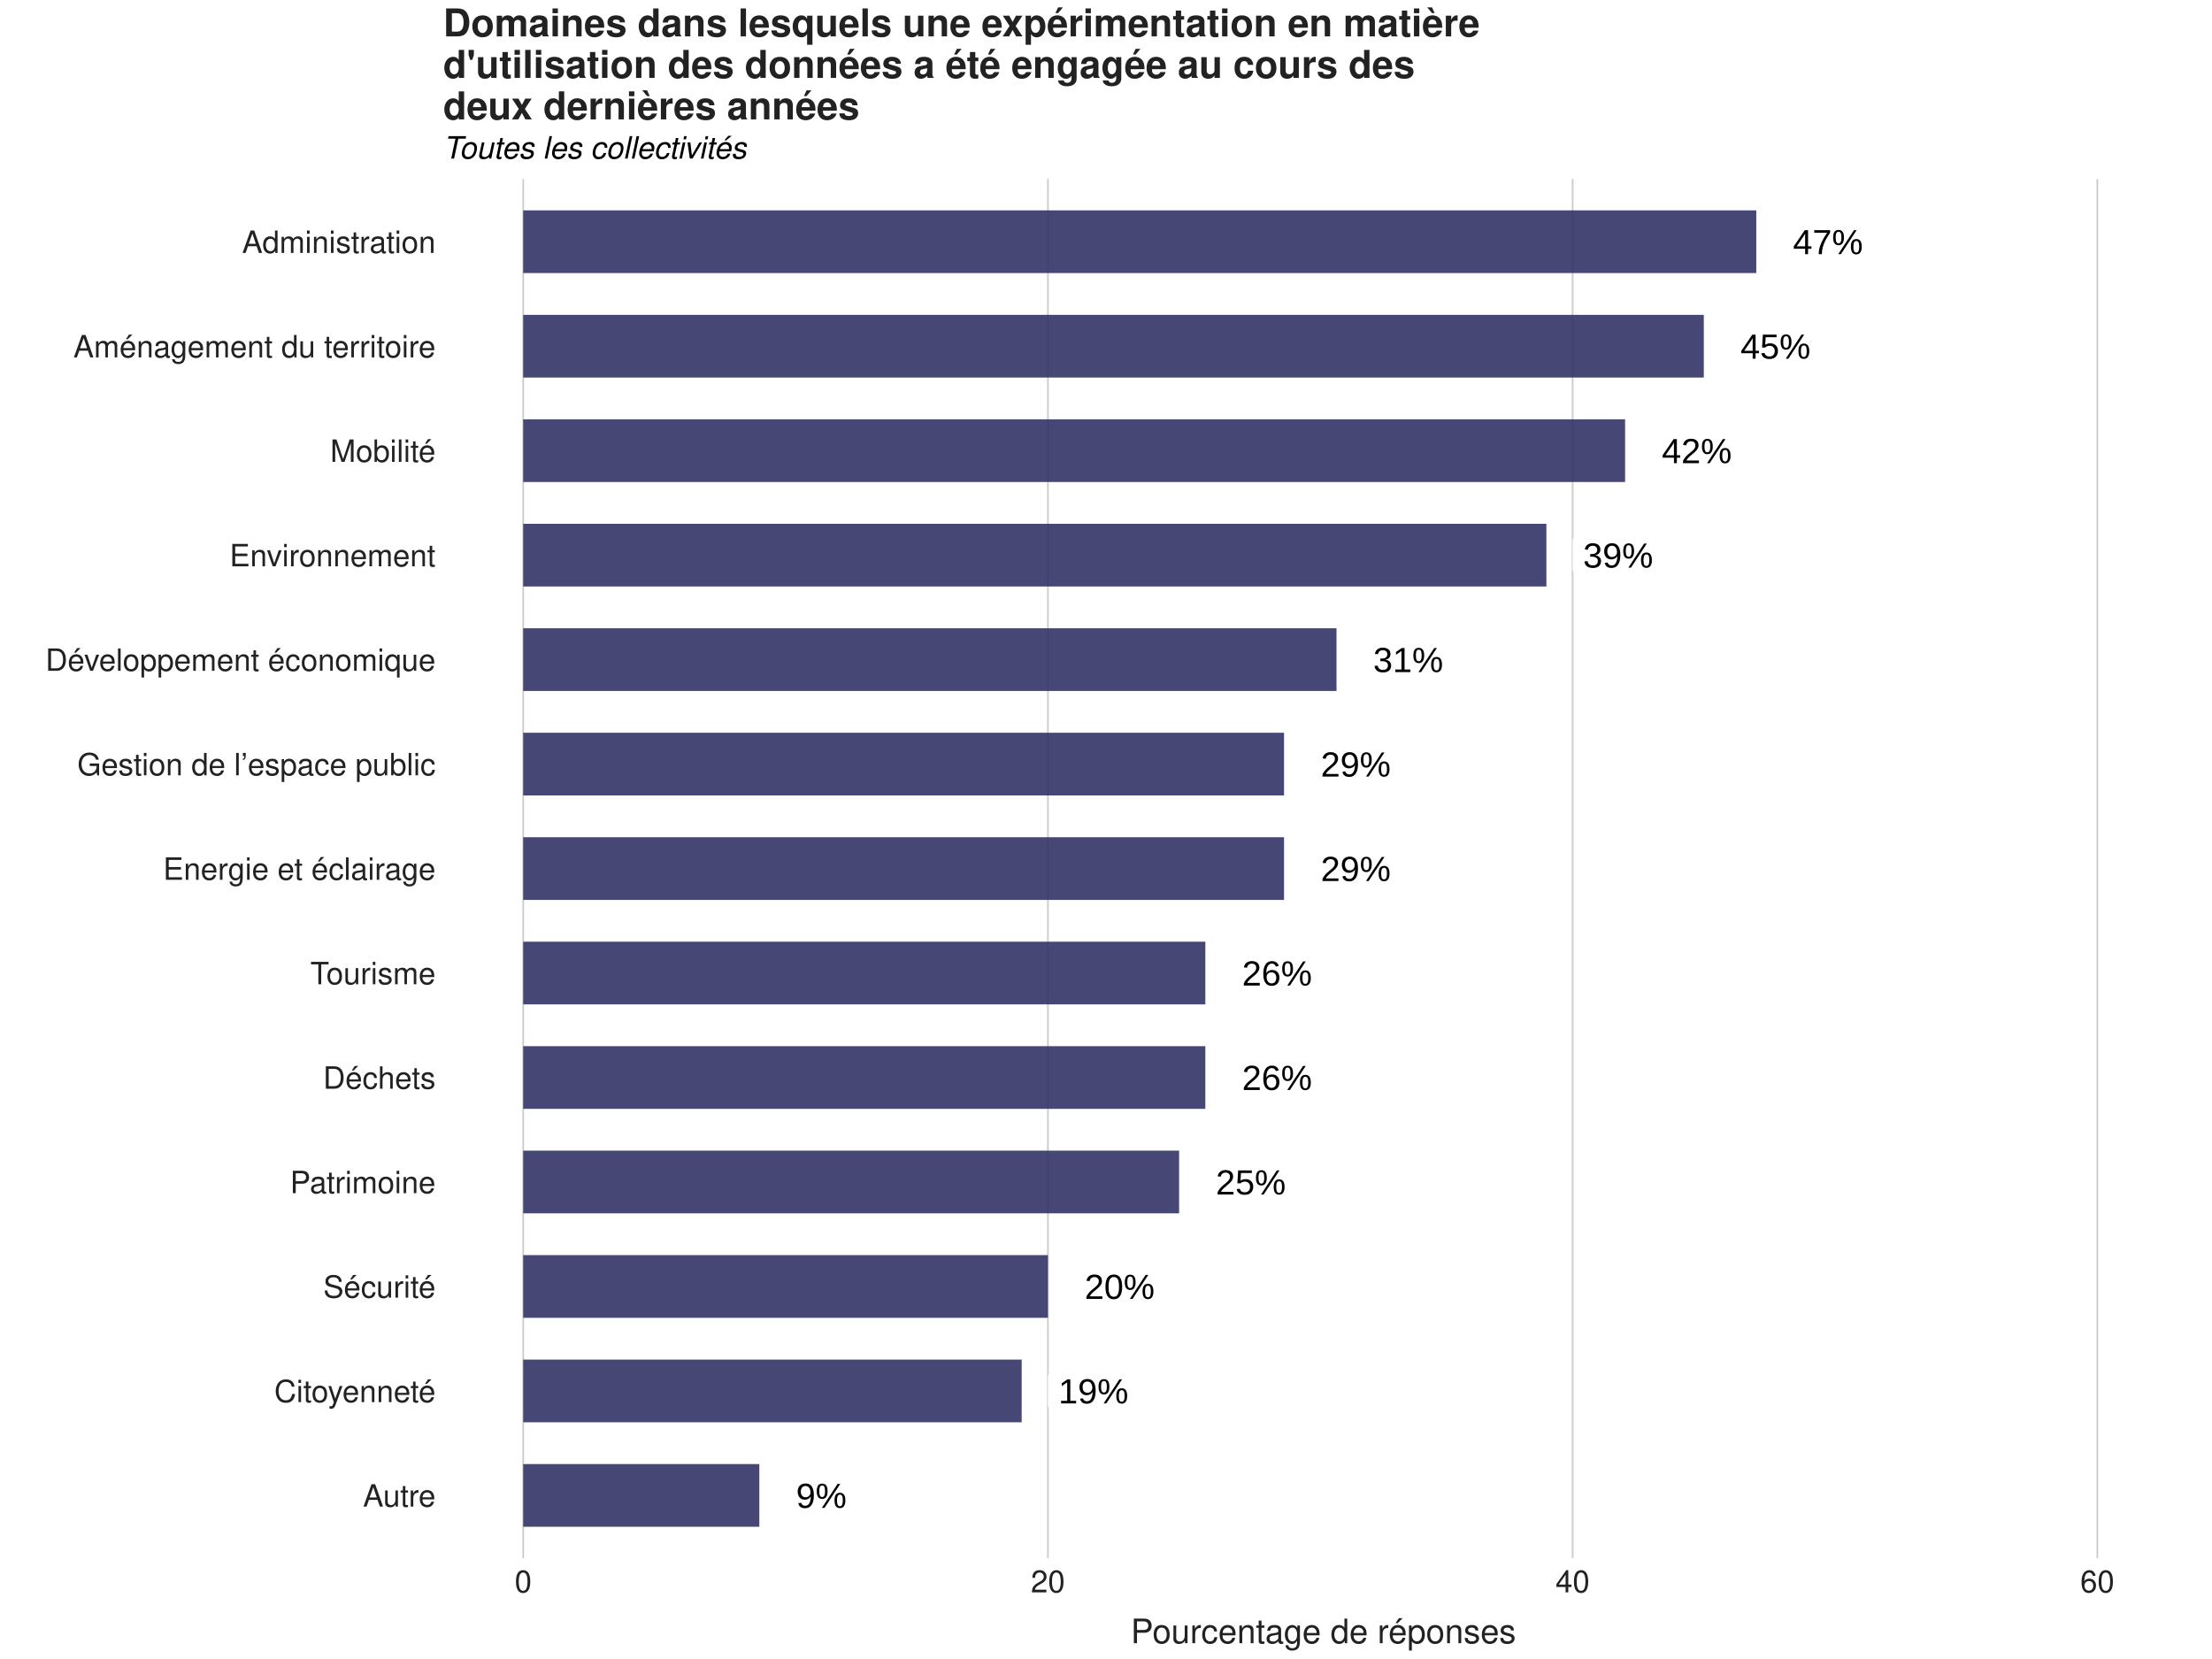
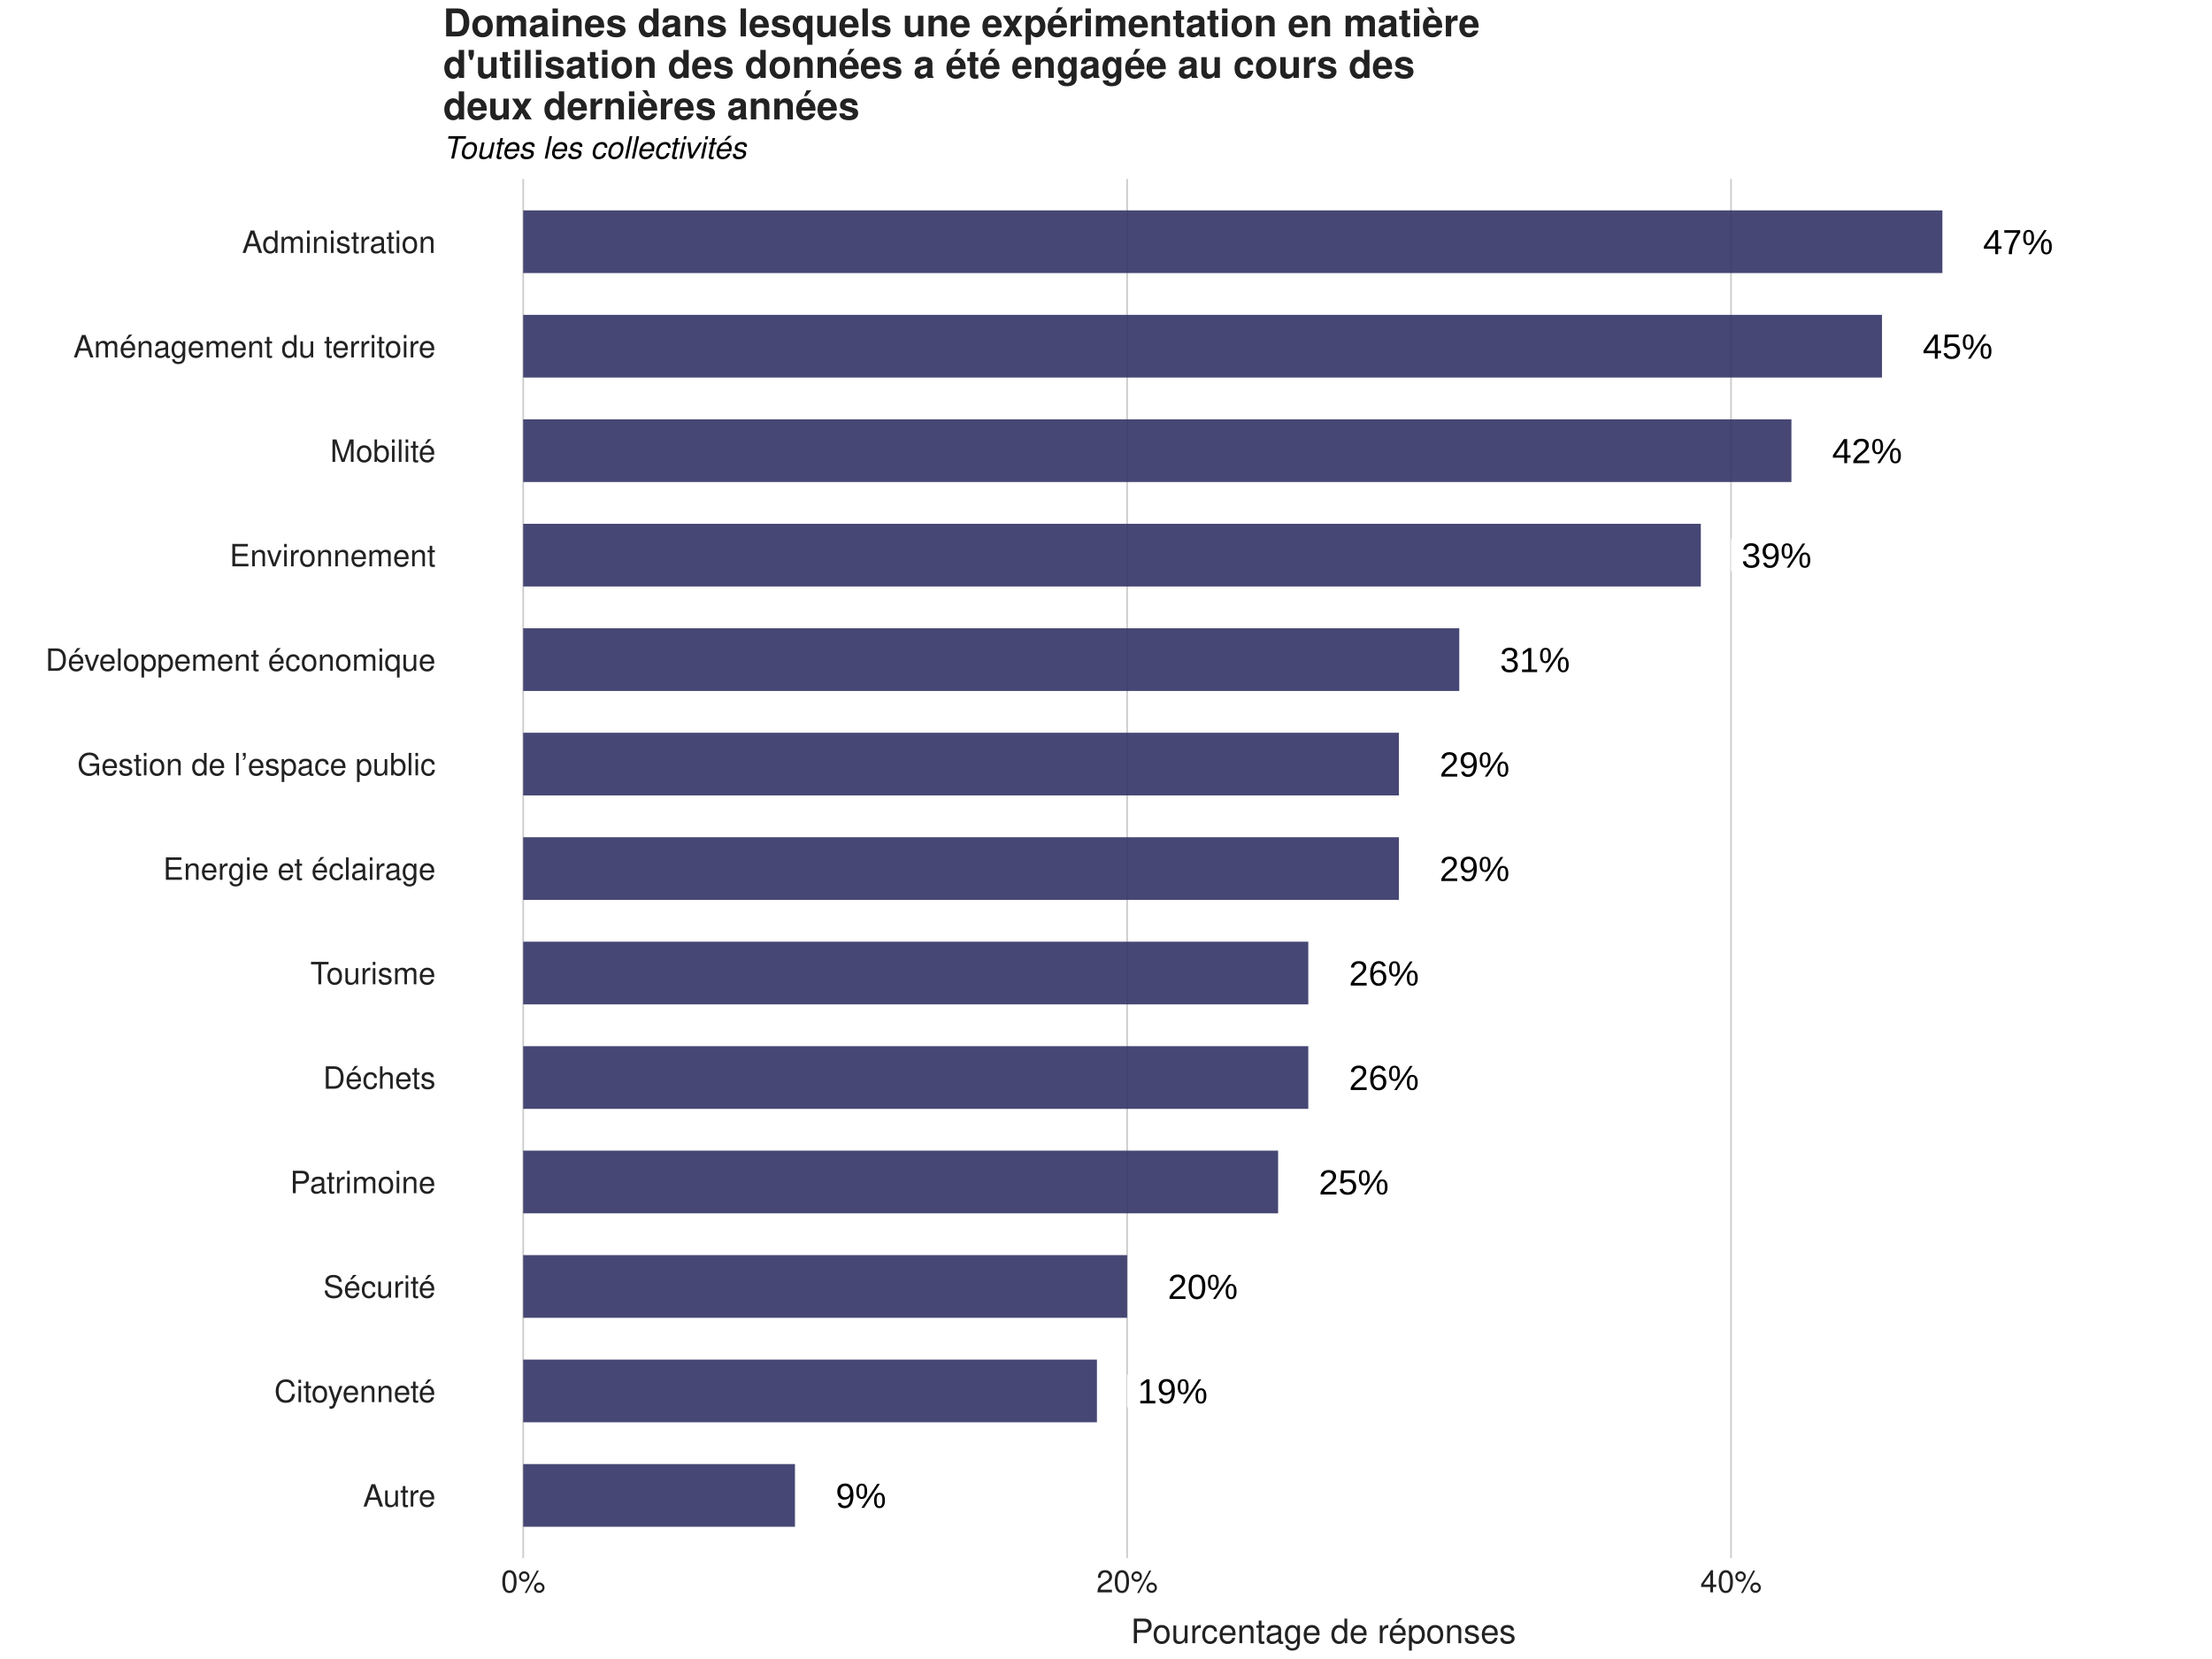
<svg xmlns="http://www.w3.org/2000/svg" class="svglite" width="1440.00pt" height="1080.00pt" viewBox="0 0 1440.00 1080.00">
  <defs>
    <style type="text/css">
    .svglite line, .svglite polyline, .svglite polygon, .svglite path, .svglite rect, .svglite circle {
      fill: none;
      stroke: #000000;
      stroke-linecap: round;
      stroke-linejoin: round;
      stroke-miterlimit: 10.00;
    }
    .svglite text {
      white-space: pre;
    }
  </style>
  </defs>
  <rect width="100%" height="100%" style="stroke: none; fill: #FFFFFF;" />
  <defs>
    <clipPath id="cpMC4wMHwxNDQwLjAwfDAuMDB8MTA4MC4wMA==">
      <rect x="0.00" y="0.00" width="1440.00" height="1080.00" />
    </clipPath>
  </defs>
  <g clip-path="url(#cpMC4wMHwxNDQwLjAwfDAuMDB8MTA4MC4wMA==)">
    <rect x="0.00" y="0.00" width="1440.00" height="1080.00" style="stroke-width: 1.07; stroke: #FFFFFF; fill: #FFFFFF;" />
  </g>
  <defs>
    <clipPath id="cpMjg4LjUxfDE0MzQuNTJ8MTE2LjU1fDEwMTQuMzE=">
      <rect x="288.51" y="116.55" width="1146.01" height="897.76" />
    </clipPath>
  </defs>
  <g clip-path="url(#cpMjg4LjUxfDE0MzQuNTJ8MTE2LjU1fDEwMTQuMzE=)">
    <polyline points="340.61,1014.31 340.61,116.55 " style="stroke-width: 1.07; stroke: #CBCBCB; stroke-linecap: butt;" />
-     <polyline points="682.19,1014.31 682.19,116.55 " style="stroke-width: 1.07; stroke: #CBCBCB; stroke-linecap: butt;" />
-     <polyline points="1023.77,1014.31 1023.77,116.55 " style="stroke-width: 1.07; stroke: #CBCBCB; stroke-linecap: butt;" />
-     <polyline points="1365.35,1014.31 1365.35,116.55 " style="stroke-width: 1.07; stroke: #CBCBCB; stroke-linecap: butt;" />
-     <rect x="340.61" y="136.95" width="802.72" height="40.81" style="stroke-width: 2.13; stroke: none; stroke-linecap: butt; stroke-linejoin: miter; fill: #323465; fill-opacity: 0.90;" />
-     <rect x="340.61" y="204.97" width="768.56" height="40.81" style="stroke-width: 2.13; stroke: none; stroke-linecap: butt; stroke-linejoin: miter; fill: #323465; fill-opacity: 0.90;" />
-     <rect x="340.61" y="953.10" width="153.71" height="40.81" style="stroke-width: 2.13; stroke: none; stroke-linecap: butt; stroke-linejoin: miter; fill: #323465; fill-opacity: 0.90;" />
-     <rect x="340.61" y="885.09" width="324.50" height="40.81" style="stroke-width: 2.13; stroke: none; stroke-linecap: butt; stroke-linejoin: miter; fill: #323465; fill-opacity: 0.90;" />
-     <rect x="340.61" y="681.05" width="444.06" height="40.81" style="stroke-width: 2.13; stroke: none; stroke-linecap: butt; stroke-linejoin: miter; fill: #323465; fill-opacity: 0.90;" />
-     <rect x="340.61" y="409.00" width="529.45" height="40.81" style="stroke-width: 2.13; stroke: none; stroke-linecap: butt; stroke-linejoin: miter; fill: #323465; fill-opacity: 0.90;" />
-     <rect x="340.61" y="545.03" width="495.29" height="40.81" style="stroke-width: 2.13; stroke: none; stroke-linecap: butt; stroke-linejoin: miter; fill: #323465; fill-opacity: 0.90;" />
-     <rect x="340.61" y="340.99" width="666.08" height="40.81" style="stroke-width: 2.13; stroke: none; stroke-linecap: butt; stroke-linejoin: miter; fill: #323465; fill-opacity: 0.90;" />
-     <rect x="340.61" y="477.01" width="495.29" height="40.81" style="stroke-width: 2.13; stroke: none; stroke-linecap: butt; stroke-linejoin: miter; fill: #323465; fill-opacity: 0.90;" />
-     <rect x="340.61" y="272.98" width="717.32" height="40.81" style="stroke-width: 2.13; stroke: none; stroke-linecap: butt; stroke-linejoin: miter; fill: #323465; fill-opacity: 0.90;" />
-     <rect x="340.61" y="749.06" width="426.98" height="40.81" style="stroke-width: 2.13; stroke: none; stroke-linecap: butt; stroke-linejoin: miter; fill: #323465; fill-opacity: 0.90;" />
-     <rect x="340.61" y="817.07" width="341.58" height="40.81" style="stroke-width: 2.13; stroke: none; stroke-linecap: butt; stroke-linejoin: miter; fill: #323465; fill-opacity: 0.90;" />
-     <rect x="340.61" y="613.04" width="444.06" height="40.81" style="stroke-width: 2.13; stroke: none; stroke-linecap: butt; stroke-linejoin: miter; fill: #323465; fill-opacity: 0.90;" />
-     <polygon points="1162.56,169.08 1210.37,169.08 1210.28,169.08 1210.63,169.07 1210.97,169.00 1211.30,168.87 1211.60,168.70 1211.87,168.48 1212.10,168.22 1212.28,167.93 1212.42,167.61 1212.50,167.27 1212.53,166.92 1212.53,166.92 1212.53,147.79 1212.53,147.79 1212.50,147.44 1212.42,147.11 1212.28,146.79 1212.10,146.49 1211.87,146.23 1211.60,146.01 1211.30,145.84 1210.97,145.72 1210.63,145.65 1210.37,145.63 1162.56,145.63 1162.82,145.65 1162.47,145.63 1162.13,145.68 1161.80,145.77 1161.48,145.92 1161.20,146.12 1160.94,146.36 1160.74,146.64 1160.57,146.94 1160.46,147.27 1160.41,147.62 1160.40,147.79 1160.40,166.92 1160.41,166.75 1160.41,167.10 1160.46,167.44 1160.57,167.77 1160.74,168.08 1160.94,168.35 1161.20,168.59 1161.48,168.79 1161.80,168.94 1162.13,169.04 1162.47,169.08 " style="stroke-width: nan; stroke: none; fill: #FFFFFF;" />
-     <text x="1167.23" y="165.48" style="font-size: 22.76px; font-family: &quot;Arial&quot;;" textLength="44.93px" lengthAdjust="spacingAndGlyphs">47%</text>
-     <polygon points="1128.40,237.09 1176.21,237.09 1176.12,237.09 1176.47,237.08 1176.81,237.01 1177.14,236.89 1177.44,236.71 1177.71,236.49 1177.94,236.23 1178.12,235.94 1178.26,235.62 1178.34,235.28 1178.37,234.93 1178.37,234.93 1178.37,215.80 1178.37,215.80 1178.34,215.46 1178.26,215.12 1178.12,214.80 1177.94,214.51 1177.71,214.25 1177.44,214.03 1177.14,213.85 1176.81,213.73 1176.47,213.66 1176.21,213.64 1128.40,213.64 1128.66,213.66 1128.32,213.65 1127.97,213.69 1127.64,213.78 1127.32,213.93 1127.04,214.13 1126.79,214.37 1126.58,214.65 1126.42,214.96 1126.31,215.29 1126.25,215.63 1126.24,215.80 1126.24,234.93 1126.25,234.76 1126.25,235.11 1126.31,235.45 1126.42,235.78 1126.58,236.09 1126.79,236.37 1127.04,236.61 1127.32,236.80 1127.64,236.95 1127.97,237.05 1128.32,237.09 " style="stroke-width: nan; stroke: none; fill: #FFFFFF;" />
-     <text x="1133.07" y="233.49" style="font-size: 22.76px; font-family: &quot;Arial&quot;;" textLength="44.93px" lengthAdjust="spacingAndGlyphs">45%</text>
-     <polygon points="513.56,985.23 548.35,985.23 548.27,985.23 548.61,985.21 548.96,985.14 549.28,985.02 549.58,984.85 549.85,984.63 550.08,984.37 550.27,984.07 550.40,983.75 550.49,983.41 550.51,983.07 550.51,983.07 550.51,963.94 550.51,963.94 550.49,963.59 550.40,963.25 550.27,962.93 550.08,962.64 549.85,962.38 549.58,962.16 549.28,961.99 548.96,961.86 548.61,961.79 548.35,961.78 513.56,961.78 513.82,961.79 513.47,961.78 513.12,961.82 512.79,961.92 512.48,962.07 512.19,962.26 511.94,962.51 511.73,962.78 511.57,963.09 511.46,963.42 511.40,963.76 511.40,963.94 511.40,983.07 511.40,982.89 511.40,983.24 511.46,983.58 511.57,983.91 511.73,984.22 511.94,984.50 512.19,984.74 512.48,984.94 512.79,985.09 513.12,985.18 513.47,985.23 " style="stroke-width: nan; stroke: none; fill: #FFFFFF;" />
-     <text x="518.23" y="981.63" style="font-size: 22.76px; font-family: &quot;Arial&quot;;" textLength="31.92px" lengthAdjust="spacingAndGlyphs">9%</text>
-     <polygon points="684.35,917.22 732.16,917.22 732.07,917.21 732.42,917.20 732.76,917.13 733.08,917.01 733.38,916.83 733.65,916.61 733.88,916.35 734.07,916.06 734.20,915.74 734.29,915.40 734.32,915.06 734.32,915.06 734.32,895.93 734.32,895.93 734.29,895.58 734.20,895.24 734.07,894.92 733.88,894.63 733.65,894.37 733.38,894.15 733.08,893.97 732.76,893.85 732.42,893.78 732.16,893.77 684.35,893.77 684.61,893.78 684.26,893.77 683.92,893.81 683.58,893.91 683.27,894.05 682.98,894.25 682.73,894.49 682.52,894.77 682.36,895.08 682.25,895.41 682.19,895.75 682.19,895.93 682.19,915.06 682.19,914.88 682.19,915.23 682.25,915.57 682.36,915.90 682.52,916.21 682.73,916.49 682.98,916.73 683.27,916.93 683.58,917.08 683.92,917.17 684.26,917.21 " style="stroke-width: nan; stroke: none; fill: #FFFFFF;" />
-     <text x="689.02" y="913.62" style="font-size: 22.76px; font-family: &quot;Arial&quot;;" textLength="44.93px" lengthAdjust="spacingAndGlyphs">19%</text>
-     <polygon points="803.90,713.18 851.71,713.18 851.62,713.18 851.97,713.16 852.31,713.09 852.63,712.97 852.94,712.80 853.21,712.58 853.44,712.32 853.62,712.02 853.76,711.70 853.84,711.37 853.87,711.02 853.87,711.02 853.87,691.89 853.87,691.89 853.84,691.54 853.76,691.20 853.62,690.88 853.44,690.59 853.21,690.33 852.94,690.11 852.63,689.94 852.31,689.81 851.97,689.74 851.71,689.73 803.90,689.73 804.16,689.74 803.81,689.73 803.47,689.77 803.13,689.87 802.82,690.02 802.53,690.22 802.28,690.46 802.08,690.73 801.91,691.04 801.80,691.37 801.75,691.71 801.74,691.89 801.74,711.02 801.75,710.85 801.75,711.19 801.80,711.54 801.91,711.87 802.08,712.17 802.28,712.45 802.53,712.69 802.82,712.89 803.13,713.04 803.47,713.14 803.81,713.18 " style="stroke-width: nan; stroke: none; fill: #FFFFFF;" />
-     <text x="808.57" y="709.58" style="font-size: 22.76px; font-family: &quot;Arial&quot;;" textLength="44.93px" lengthAdjust="spacingAndGlyphs">26%</text>
-     <polygon points="889.30,441.13 937.10,441.13 937.02,441.13 937.36,441.11 937.71,441.05 938.03,440.92 938.33,440.75 938.60,440.53 938.83,440.27 939.02,439.97 939.15,439.65 939.24,439.32 939.26,438.97 939.26,438.97 939.26,419.84 939.26,419.84 939.24,419.49 939.15,419.16 939.02,418.84 938.83,418.54 938.60,418.28 938.33,418.06 938.03,417.89 937.71,417.77 937.36,417.70 937.10,417.68 889.30,417.68 889.56,417.70 889.21,417.68 888.86,417.72 888.53,417.82 888.22,417.97 887.93,418.17 887.68,418.41 887.47,418.69 887.31,418.99 887.20,419.32 887.14,419.67 887.14,419.84 887.14,438.97 887.14,438.80 887.14,439.14 887.20,439.49 887.31,439.82 887.47,440.12 887.68,440.40 887.93,440.64 888.22,440.84 888.53,440.99 888.86,441.09 889.21,441.13 " style="stroke-width: nan; stroke: none; fill: #FFFFFF;" />
-     <text x="893.96" y="437.53" style="font-size: 22.76px; font-family: &quot;Arial&quot;;" textLength="44.93px" lengthAdjust="spacingAndGlyphs">31%</text>
-     <polygon points="855.14,577.15 902.95,577.15 902.86,577.15 903.21,577.14 903.55,577.07 903.87,576.95 904.17,576.77 904.44,576.55 904.67,576.29 904.86,576.00 904.99,575.68 905.08,575.34 905.11,574.99 905.11,574.99 905.11,555.86 905.11,555.86 905.08,555.52 904.99,555.18 904.86,554.86 904.67,554.57 904.44,554.31 904.17,554.09 903.87,553.91 903.55,553.79 903.21,553.72 902.95,553.70 855.14,553.70 855.40,553.72 855.05,553.71 854.71,553.75 854.37,553.84 854.06,553.99 853.77,554.19 853.52,554.43 853.31,554.71 853.15,555.02 853.04,555.35 852.99,555.69 852.98,555.86 852.98,574.99 852.99,574.82 852.99,575.17 853.04,575.51 853.15,575.84 853.31,576.15 853.52,576.43 853.77,576.67 854.06,576.87 854.37,577.01 854.71,577.11 855.05,577.15 " style="stroke-width: nan; stroke: none; fill: #FFFFFF;" />
-     <text x="859.81" y="573.55" style="font-size: 22.76px; font-family: &quot;Arial&quot;;" textLength="44.93px" lengthAdjust="spacingAndGlyphs">29%</text>
-     <polygon points="1025.93,373.12 1073.74,373.12 1073.65,373.12 1074.00,373.10 1074.34,373.03 1074.66,372.91 1074.96,372.74 1075.23,372.52 1075.46,372.26 1075.65,371.96 1075.79,371.64 1075.87,371.30 1075.90,370.96 1075.90,370.96 1075.90,351.83 1075.90,351.83 1075.87,351.48 1075.79,351.14 1075.65,350.82 1075.46,350.53 1075.23,350.27 1074.96,350.05 1074.66,349.88 1074.34,349.75 1074.00,349.68 1073.74,349.67 1025.93,349.67 1026.19,349.68 1025.84,349.67 1025.50,349.71 1025.16,349.81 1024.85,349.96 1024.56,350.15 1024.31,350.40 1024.10,350.67 1023.94,350.98 1023.83,351.31 1023.78,351.65 1023.77,351.83 1023.77,370.96 1023.78,370.78 1023.78,371.13 1023.83,371.48 1023.94,371.80 1024.10,372.11 1024.31,372.39 1024.56,372.63 1024.85,372.83 1025.16,372.98 1025.50,373.07 1025.84,373.12 " style="stroke-width: nan; stroke: none; fill: #FFFFFF;" />
-     <text x="1030.60" y="369.52" style="font-size: 22.76px; font-family: &quot;Arial&quot;;" textLength="44.93px" lengthAdjust="spacingAndGlyphs">39%</text>
-     <polygon points="855.14,509.14 902.95,509.14 902.86,509.14 903.21,509.13 903.55,509.06 903.87,508.93 904.17,508.76 904.44,508.54 904.67,508.28 904.86,507.99 904.99,507.67 905.08,507.33 905.11,506.98 905.11,506.98 905.11,487.85 905.11,487.85 905.08,487.51 904.99,487.17 904.86,486.85 904.67,486.55 904.44,486.29 904.17,486.07 903.87,485.90 903.55,485.78 903.21,485.71 902.95,485.69 855.14,485.69 855.40,485.71 855.05,485.69 854.71,485.74 854.37,485.83 854.06,485.98 853.77,486.18 853.52,486.42 853.31,486.70 853.15,487.01 853.04,487.34 852.99,487.68 852.98,487.85 852.98,506.98 852.99,506.81 852.99,507.16 853.04,507.50 853.15,507.83 853.31,508.14 853.52,508.41 853.77,508.66 854.06,508.85 854.37,509.00 854.71,509.10 855.05,509.14 " style="stroke-width: nan; stroke: none; fill: #FFFFFF;" />
-     <text x="859.81" y="505.54" style="font-size: 22.76px; font-family: &quot;Arial&quot;;" textLength="44.93px" lengthAdjust="spacingAndGlyphs">29%</text>
-     <polygon points="1077.17,305.11 1124.97,305.11 1124.89,305.10 1125.23,305.09 1125.57,305.02 1125.90,304.90 1126.20,304.72 1126.47,304.50 1126.70,304.24 1126.89,303.95 1127.02,303.63 1127.11,303.29 1127.13,302.95 1127.13,302.95 1127.13,283.82 1127.13,283.82 1127.11,283.47 1127.02,283.13 1126.89,282.81 1126.70,282.52 1126.47,282.26 1126.20,282.04 1125.90,281.86 1125.57,281.74 1125.23,281.67 1124.97,281.66 1077.17,281.66 1077.43,281.67 1077.08,281.66 1076.73,281.70 1076.40,281.80 1076.09,281.95 1075.80,282.14 1075.55,282.38 1075.34,282.66 1075.18,282.97 1075.07,283.30 1075.01,283.64 1075.01,283.82 1075.01,302.95 1075.01,302.77 1075.01,303.12 1075.07,303.46 1075.18,303.79 1075.34,304.10 1075.55,304.38 1075.80,304.62 1076.09,304.82 1076.40,304.97 1076.73,305.06 1077.08,305.10 " style="stroke-width: nan; stroke: none; fill: #FFFFFF;" />
-     <text x="1081.83" y="301.51" style="font-size: 22.76px; font-family: &quot;Arial&quot;;" textLength="44.93px" lengthAdjust="spacingAndGlyphs">42%</text>
-     <polygon points="786.82,781.19 834.63,781.19 834.54,781.19 834.89,781.18 835.23,781.11 835.56,780.98 835.86,780.81 836.13,780.59 836.36,780.33 836.54,780.04 836.68,779.72 836.76,779.38 836.79,779.03 836.79,779.03 836.79,759.90 836.79,759.90 836.76,759.55 836.68,759.22 836.54,758.90 836.36,758.60 836.13,758.34 835.86,758.12 835.56,757.95 835.23,757.83 834.89,757.76 834.63,757.74 786.82,757.74 787.08,757.76 786.73,757.74 786.39,757.78 786.06,757.88 785.74,758.03 785.46,758.23 785.21,758.47 785.00,758.75 784.83,759.05 784.72,759.38 784.67,759.73 784.66,759.90 784.66,779.03 784.67,778.86 784.67,779.21 784.72,779.55 784.83,779.88 785.00,780.19 785.21,780.46 785.46,780.70 785.74,780.90 786.06,781.05 786.39,781.15 786.73,781.19 " style="stroke-width: nan; stroke: none; fill: #FFFFFF;" />
-     <text x="791.49" y="777.59" style="font-size: 22.76px; font-family: &quot;Arial&quot;;" textLength="44.93px" lengthAdjust="spacingAndGlyphs">25%</text>
-     <polygon points="701.43,849.20 749.23,849.20 749.15,849.20 749.49,849.19 749.84,849.12 750.16,848.99 750.46,848.82 750.73,848.60 750.96,848.34 751.15,848.05 751.28,847.73 751.37,847.39 751.39,847.04 751.39,847.04 751.39,827.91 751.39,827.91 751.37,827.57 751.28,827.23 751.15,826.91 750.96,826.62 750.73,826.36 750.46,826.14 750.16,825.96 749.84,825.84 749.49,825.77 749.23,825.75 701.43,825.75 701.69,825.77 701.34,825.75 700.99,825.80 700.66,825.89 700.35,826.04 700.06,826.24 699.81,826.48 699.60,826.76 699.44,827.07 699.33,827.40 699.27,827.74 699.27,827.91 699.27,847.04 699.27,846.87 699.27,847.22 699.33,847.56 699.44,847.89 699.60,848.20 699.81,848.48 700.06,848.72 700.35,848.91 700.66,849.06 700.99,849.16 701.34,849.20 " style="stroke-width: nan; stroke: none; fill: #FFFFFF;" />
-     <text x="706.10" y="845.60" style="font-size: 22.76px; font-family: &quot;Arial&quot;;" textLength="44.93px" lengthAdjust="spacingAndGlyphs">20%</text>
-     <polygon points="803.90,645.17 851.71,645.17 851.62,645.17 851.97,645.15 852.31,645.08 852.63,644.96 852.94,644.78 853.21,644.56 853.44,644.30 853.62,644.01 853.76,643.69 853.84,643.35 853.87,643.01 853.87,643.01 853.87,623.88 853.87,623.88 853.84,623.53 853.76,623.19 853.62,622.87 853.44,622.58 853.21,622.32 852.94,622.10 852.63,621.93 852.31,621.80 851.97,621.73 851.71,621.72 803.90,621.72 804.16,621.73 803.81,621.72 803.47,621.76 803.13,621.86 802.82,622.01 802.53,622.20 802.28,622.44 802.08,622.72 801.91,623.03 801.80,623.36 801.75,623.70 801.74,623.88 801.74,643.01 801.75,642.83 801.75,643.18 801.80,643.52 801.91,643.85 802.08,644.16 802.28,644.44 802.53,644.68 802.82,644.88 803.13,645.03 803.47,645.12 803.81,645.17 " style="stroke-width: nan; stroke: none; fill: #FFFFFF;" />
-     <text x="808.57" y="641.57" style="font-size: 22.76px; font-family: &quot;Arial&quot;;" textLength="44.93px" lengthAdjust="spacingAndGlyphs">26%</text>
+     <polyline points="733.75,1014.31 733.75,116.55 " style="stroke-width: 1.07; stroke: #CBCBCB; stroke-linecap: butt;" />
+     <polyline points="1126.89,1014.31 1126.89,116.55 " style="stroke-width: 1.07; stroke: #CBCBCB; stroke-linecap: butt;" />
+     <rect x="340.61" y="136.95" width="923.88" height="40.81" style="stroke-width: 2.13; stroke: none; stroke-linecap: butt; stroke-linejoin: miter; fill: #323465; fill-opacity: 0.90;" />
+     <rect x="340.61" y="204.97" width="884.57" height="40.81" style="stroke-width: 2.13; stroke: none; stroke-linecap: butt; stroke-linejoin: miter; fill: #323465; fill-opacity: 0.90;" />
+     <rect x="340.61" y="953.10" width="176.91" height="40.81" style="stroke-width: 2.13; stroke: none; stroke-linecap: butt; stroke-linejoin: miter; fill: #323465; fill-opacity: 0.90;" />
+     <rect x="340.61" y="885.09" width="373.48" height="40.81" style="stroke-width: 2.13; stroke: none; stroke-linecap: butt; stroke-linejoin: miter; fill: #323465; fill-opacity: 0.90;" />
+     <rect x="340.61" y="681.05" width="511.08" height="40.81" style="stroke-width: 2.13; stroke: none; stroke-linecap: butt; stroke-linejoin: miter; fill: #323465; fill-opacity: 0.90;" />
+     <rect x="340.61" y="409.00" width="609.37" height="40.81" style="stroke-width: 2.13; stroke: none; stroke-linecap: butt; stroke-linejoin: miter; fill: #323465; fill-opacity: 0.90;" />
+     <rect x="340.61" y="545.03" width="570.05" height="40.81" style="stroke-width: 2.13; stroke: none; stroke-linecap: butt; stroke-linejoin: miter; fill: #323465; fill-opacity: 0.90;" />
+     <rect x="340.61" y="340.99" width="766.62" height="40.81" style="stroke-width: 2.13; stroke: none; stroke-linecap: butt; stroke-linejoin: miter; fill: #323465; fill-opacity: 0.90;" />
+     <rect x="340.61" y="477.01" width="570.05" height="40.81" style="stroke-width: 2.13; stroke: none; stroke-linecap: butt; stroke-linejoin: miter; fill: #323465; fill-opacity: 0.90;" />
+     <rect x="340.61" y="272.98" width="825.60" height="40.81" style="stroke-width: 2.13; stroke: none; stroke-linecap: butt; stroke-linejoin: miter; fill: #323465; fill-opacity: 0.90;" />
+     <rect x="340.61" y="749.06" width="491.43" height="40.81" style="stroke-width: 2.13; stroke: none; stroke-linecap: butt; stroke-linejoin: miter; fill: #323465; fill-opacity: 0.90;" />
+     <rect x="340.61" y="817.07" width="393.14" height="40.81" style="stroke-width: 2.13; stroke: none; stroke-linecap: butt; stroke-linejoin: miter; fill: #323465; fill-opacity: 0.90;" />
+     <rect x="340.61" y="613.04" width="511.08" height="40.81" style="stroke-width: 2.13; stroke: none; stroke-linecap: butt; stroke-linejoin: miter; fill: #323465; fill-opacity: 0.90;" />
+     <polygon points="1286.30,169.08 1334.11,169.08 1334.03,169.08 1334.37,169.07 1334.71,169.00 1335.04,168.87 1335.34,168.70 1335.61,168.48 1335.84,168.22 1336.02,167.93 1336.16,167.61 1336.24,167.27 1336.27,166.92 1336.27,166.92 1336.27,147.79 1336.27,147.79 1336.24,147.44 1336.16,147.11 1336.02,146.79 1335.84,146.49 1335.61,146.23 1335.34,146.01 1335.04,145.84 1334.71,145.72 1334.37,145.65 1334.11,145.63 1286.30,145.63 1286.56,145.65 1286.22,145.63 1285.87,145.68 1285.54,145.77 1285.22,145.92 1284.94,146.12 1284.69,146.36 1284.48,146.64 1284.32,146.94 1284.21,147.27 1284.15,147.62 1284.14,147.79 1284.14,166.92 1284.15,166.75 1284.15,167.10 1284.21,167.44 1284.32,167.77 1284.48,168.08 1284.69,168.35 1284.94,168.59 1285.22,168.79 1285.54,168.94 1285.87,169.04 1286.22,169.08 " style="stroke-width: nan; stroke: none; fill: #FFFFFF;" />
+     <text x="1290.97" y="165.48" style="font-size: 22.76px; font-family: &quot;Arial&quot;;" textLength="44.93px" lengthAdjust="spacingAndGlyphs">47%</text>
+     <polygon points="1246.99,237.09 1294.80,237.09 1294.71,237.09 1295.06,237.08 1295.40,237.01 1295.72,236.89 1296.03,236.71 1296.29,236.49 1296.52,236.23 1296.71,235.94 1296.85,235.62 1296.93,235.28 1296.96,234.93 1296.96,234.93 1296.96,215.80 1296.96,215.80 1296.93,215.46 1296.85,215.12 1296.71,214.80 1296.52,214.51 1296.29,214.25 1296.03,214.03 1295.72,213.85 1295.40,213.73 1295.06,213.66 1294.80,213.64 1246.99,213.64 1247.25,213.66 1246.90,213.65 1246.56,213.69 1246.22,213.78 1245.91,213.93 1245.62,214.13 1245.37,214.37 1245.16,214.65 1245.00,214.96 1244.89,215.29 1244.84,215.63 1244.83,215.80 1244.83,234.93 1244.84,234.76 1244.84,235.11 1244.89,235.45 1245.00,235.78 1245.16,236.09 1245.37,236.37 1245.62,236.61 1245.91,236.80 1246.22,236.95 1246.56,237.05 1246.90,237.09 " style="stroke-width: nan; stroke: none; fill: #FFFFFF;" />
+     <text x="1251.66" y="233.49" style="font-size: 22.76px; font-family: &quot;Arial&quot;;" textLength="44.93px" lengthAdjust="spacingAndGlyphs">45%</text>
+     <polygon points="539.34,985.23 574.13,985.23 574.05,985.23 574.39,985.21 574.73,985.14 575.06,985.02 575.36,984.85 575.63,984.63 575.86,984.37 576.05,984.07 576.18,983.75 576.27,983.41 576.29,983.07 576.29,983.07 576.29,963.94 576.29,963.94 576.27,963.59 576.18,963.25 576.05,962.93 575.86,962.64 575.63,962.38 575.36,962.16 575.06,961.99 574.73,961.86 574.39,961.79 574.13,961.78 539.34,961.78 539.60,961.79 539.25,961.78 538.90,961.82 538.57,961.92 538.26,962.07 537.97,962.26 537.72,962.51 537.51,962.78 537.35,963.09 537.24,963.42 537.18,963.76 537.18,963.94 537.18,983.07 537.18,982.89 537.18,983.24 537.24,983.58 537.35,983.91 537.51,984.22 537.72,984.50 537.97,984.74 538.26,984.94 538.57,985.09 538.90,985.18 539.25,985.23 " style="stroke-width: nan; stroke: none; fill: #FFFFFF;" />
+     <text x="544.00" y="981.63" style="font-size: 22.76px; font-family: &quot;Arial&quot;;" textLength="31.92px" lengthAdjust="spacingAndGlyphs">9%</text>
+     <polygon points="735.91,917.22 783.71,917.22 783.63,917.21 783.98,917.20 784.32,917.13 784.64,917.01 784.94,916.83 785.21,916.61 785.44,916.35 785.63,916.06 785.76,915.74 785.85,915.40 785.87,915.06 785.87,915.06 785.87,895.93 785.87,895.93 785.85,895.58 785.76,895.24 785.63,894.92 785.44,894.63 785.21,894.37 784.94,894.15 784.64,893.97 784.32,893.85 783.98,893.78 783.71,893.77 735.91,893.77 736.17,893.78 735.82,893.77 735.47,893.81 735.14,893.91 734.83,894.05 734.54,894.25 734.29,894.49 734.08,894.77 733.92,895.08 733.81,895.41 733.75,895.75 733.75,895.93 733.75,915.06 733.75,914.88 733.75,915.23 733.81,915.57 733.92,915.90 734.08,916.21 734.29,916.49 734.54,916.73 734.83,916.93 735.14,917.08 735.47,917.17 735.82,917.21 " style="stroke-width: nan; stroke: none; fill: #FFFFFF;" />
+     <text x="740.58" y="913.62" style="font-size: 22.76px; font-family: &quot;Arial&quot;;" textLength="44.93px" lengthAdjust="spacingAndGlyphs">19%</text>
+     <polygon points="873.51,713.18 921.31,713.18 921.23,713.18 921.57,713.16 921.92,713.09 922.24,712.97 922.54,712.80 922.81,712.58 923.04,712.32 923.23,712.02 923.36,711.70 923.45,711.37 923.47,711.02 923.47,711.02 923.47,691.89 923.47,691.89 923.45,691.54 923.36,691.20 923.23,690.88 923.04,690.59 922.81,690.33 922.54,690.11 922.24,689.94 921.92,689.81 921.57,689.74 921.31,689.73 873.51,689.73 873.77,689.74 873.42,689.73 873.07,689.77 872.74,689.87 872.43,690.02 872.14,690.22 871.89,690.46 871.68,690.73 871.52,691.04 871.41,691.37 871.35,691.71 871.35,691.89 871.35,711.02 871.35,710.85 871.35,711.19 871.41,711.54 871.52,711.87 871.68,712.17 871.89,712.45 872.14,712.69 872.43,712.89 872.74,713.04 873.07,713.14 873.42,713.18 " style="stroke-width: nan; stroke: none; fill: #FFFFFF;" />
+     <text x="878.17" y="709.58" style="font-size: 22.76px; font-family: &quot;Arial&quot;;" textLength="44.93px" lengthAdjust="spacingAndGlyphs">26%</text>
+     <polygon points="971.79,441.13 1019.60,441.13 1019.51,441.13 1019.86,441.11 1020.20,441.05 1020.53,440.92 1020.83,440.75 1021.10,440.53 1021.33,440.27 1021.51,439.97 1021.65,439.65 1021.73,439.32 1021.76,438.97 1021.76,438.97 1021.76,419.84 1021.76,419.84 1021.73,419.49 1021.65,419.16 1021.51,418.84 1021.33,418.54 1021.10,418.28 1020.83,418.06 1020.53,417.89 1020.20,417.77 1019.86,417.70 1019.60,417.68 971.79,417.68 972.05,417.70 971.70,417.68 971.36,417.72 971.03,417.82 970.71,417.97 970.43,418.17 970.17,418.41 969.97,418.69 969.80,418.99 969.69,419.32 969.64,419.67 969.63,419.84 969.63,438.97 969.64,438.80 969.64,439.14 969.69,439.49 969.80,439.82 969.97,440.12 970.17,440.40 970.43,440.64 970.71,440.84 971.03,440.99 971.36,441.09 971.70,441.13 " style="stroke-width: nan; stroke: none; fill: #FFFFFF;" />
+     <text x="976.46" y="437.53" style="font-size: 22.76px; font-family: &quot;Arial&quot;;" textLength="44.93px" lengthAdjust="spacingAndGlyphs">31%</text>
+     <polygon points="932.48,577.15 980.29,577.15 980.20,577.15 980.55,577.14 980.89,577.07 981.21,576.95 981.51,576.77 981.78,576.55 982.01,576.29 982.20,576.00 982.33,575.68 982.42,575.34 982.45,574.99 982.45,574.99 982.45,555.86 982.45,555.86 982.42,555.52 982.33,555.18 982.20,554.86 982.01,554.57 981.78,554.31 981.51,554.09 981.21,553.91 980.89,553.79 980.55,553.72 980.29,553.70 932.48,553.70 932.74,553.72 932.39,553.71 932.05,553.75 931.71,553.84 931.40,553.99 931.11,554.19 930.86,554.43 930.65,554.71 930.49,555.02 930.38,555.35 930.32,555.69 930.32,555.86 930.32,574.99 930.32,574.82 930.32,575.17 930.38,575.51 930.49,575.84 930.65,576.15 930.86,576.43 931.11,576.67 931.40,576.87 931.71,577.01 932.05,577.11 932.39,577.15 " style="stroke-width: nan; stroke: none; fill: #FFFFFF;" />
+     <text x="937.15" y="573.55" style="font-size: 22.76px; font-family: &quot;Arial&quot;;" textLength="44.93px" lengthAdjust="spacingAndGlyphs">29%</text>
+     <polygon points="1129.05,373.12 1176.86,373.12 1176.77,373.12 1177.12,373.10 1177.46,373.03 1177.78,372.91 1178.08,372.74 1178.35,372.52 1178.58,372.26 1178.77,371.96 1178.90,371.64 1178.99,371.30 1179.02,370.96 1179.02,370.96 1179.02,351.83 1179.02,351.83 1178.99,351.48 1178.90,351.14 1178.77,350.82 1178.58,350.53 1178.35,350.27 1178.08,350.05 1177.78,349.88 1177.46,349.75 1177.12,349.68 1176.86,349.67 1129.05,349.67 1129.31,349.68 1128.96,349.67 1128.62,349.71 1128.28,349.81 1127.97,349.96 1127.68,350.15 1127.43,350.40 1127.22,350.67 1127.06,350.98 1126.95,351.31 1126.89,351.65 1126.89,351.83 1126.89,370.96 1126.89,370.78 1126.89,371.13 1126.95,371.48 1127.06,371.80 1127.22,372.11 1127.43,372.39 1127.68,372.63 1127.97,372.83 1128.28,372.98 1128.62,373.07 1128.96,373.12 " style="stroke-width: nan; stroke: none; fill: #FFFFFF;" />
+     <text x="1133.72" y="369.52" style="font-size: 22.76px; font-family: &quot;Arial&quot;;" textLength="44.93px" lengthAdjust="spacingAndGlyphs">39%</text>
+     <polygon points="932.48,509.14 980.29,509.14 980.20,509.14 980.55,509.13 980.89,509.06 981.21,508.93 981.51,508.76 981.78,508.54 982.01,508.28 982.20,507.99 982.33,507.67 982.42,507.33 982.45,506.98 982.45,506.98 982.45,487.85 982.45,487.85 982.42,487.51 982.33,487.17 982.20,486.85 982.01,486.55 981.78,486.29 981.51,486.07 981.21,485.90 980.89,485.78 980.55,485.71 980.29,485.69 932.48,485.69 932.74,485.71 932.39,485.69 932.05,485.74 931.71,485.83 931.40,485.98 931.11,486.18 930.86,486.42 930.65,486.70 930.49,487.01 930.38,487.34 930.32,487.68 930.32,487.85 930.32,506.98 930.32,506.81 930.32,507.16 930.38,507.50 930.49,507.83 930.65,508.14 930.86,508.41 931.11,508.66 931.40,508.85 931.71,509.00 932.05,509.10 932.39,509.14 " style="stroke-width: nan; stroke: none; fill: #FFFFFF;" />
+     <text x="937.15" y="505.54" style="font-size: 22.76px; font-family: &quot;Arial&quot;;" textLength="44.93px" lengthAdjust="spacingAndGlyphs">29%</text>
+     <polygon points="1188.02,305.11 1235.83,305.11 1235.74,305.10 1236.09,305.09 1236.43,305.02 1236.75,304.90 1237.05,304.72 1237.32,304.50 1237.55,304.24 1237.74,303.95 1237.88,303.63 1237.96,303.29 1237.99,302.95 1237.99,302.95 1237.99,283.82 1237.99,283.82 1237.96,283.47 1237.88,283.13 1237.74,282.81 1237.55,282.52 1237.32,282.26 1237.05,282.04 1236.75,281.86 1236.43,281.74 1236.09,281.67 1235.83,281.66 1188.02,281.66 1188.28,281.67 1187.93,281.66 1187.59,281.70 1187.25,281.80 1186.94,281.95 1186.65,282.14 1186.40,282.38 1186.19,282.66 1186.03,282.97 1185.92,283.30 1185.87,283.64 1185.86,283.82 1185.86,302.95 1185.87,302.77 1185.87,303.12 1185.92,303.46 1186.03,303.79 1186.19,304.10 1186.40,304.38 1186.65,304.62 1186.94,304.82 1187.25,304.97 1187.59,305.06 1187.93,305.10 " style="stroke-width: nan; stroke: none; fill: #FFFFFF;" />
+     <text x="1192.69" y="301.51" style="font-size: 22.76px; font-family: &quot;Arial&quot;;" textLength="44.93px" lengthAdjust="spacingAndGlyphs">42%</text>
+     <polygon points="853.85,781.19 901.66,781.19 901.57,781.19 901.92,781.18 902.26,781.11 902.58,780.98 902.88,780.81 903.15,780.59 903.38,780.33 903.57,780.04 903.71,779.72 903.79,779.38 903.82,779.03 903.82,779.03 903.82,759.90 903.82,759.90 903.79,759.55 903.71,759.22 903.57,758.90 903.38,758.60 903.15,758.34 902.88,758.12 902.58,757.95 902.26,757.83 901.92,757.76 901.66,757.74 853.85,757.74 854.11,757.76 853.76,757.74 853.42,757.78 853.08,757.88 852.77,758.03 852.48,758.23 852.23,758.47 852.02,758.75 851.86,759.05 851.75,759.38 851.70,759.73 851.69,759.90 851.69,779.03 851.70,778.86 851.70,779.21 851.75,779.55 851.86,779.88 852.02,780.19 852.23,780.46 852.48,780.70 852.77,780.90 853.08,781.05 853.42,781.15 853.76,781.19 " style="stroke-width: nan; stroke: none; fill: #FFFFFF;" />
+     <text x="858.52" y="777.59" style="font-size: 22.76px; font-family: &quot;Arial&quot;;" textLength="44.93px" lengthAdjust="spacingAndGlyphs">25%</text>
+     <polygon points="755.56,849.20 803.37,849.20 803.28,849.20 803.63,849.19 803.97,849.12 804.30,848.99 804.60,848.82 804.87,848.60 805.10,848.34 805.28,848.05 805.42,847.73 805.50,847.39 805.53,847.04 805.53,847.04 805.53,827.91 805.53,827.91 805.50,827.57 805.42,827.23 805.28,826.91 805.10,826.62 804.87,826.36 804.60,826.14 804.30,825.96 803.97,825.84 803.63,825.77 803.37,825.75 755.56,825.75 755.82,825.77 755.48,825.75 755.13,825.80 754.80,825.89 754.48,826.04 754.20,826.24 753.95,826.48 753.74,826.76 753.58,827.07 753.47,827.40 753.41,827.74 753.40,827.91 753.40,847.04 753.41,846.87 753.41,847.22 753.47,847.56 753.58,847.89 753.74,848.20 753.95,848.48 754.20,848.72 754.48,848.91 754.80,849.06 755.13,849.16 755.48,849.20 " style="stroke-width: nan; stroke: none; fill: #FFFFFF;" />
+     <text x="760.23" y="845.60" style="font-size: 22.76px; font-family: &quot;Arial&quot;;" textLength="44.93px" lengthAdjust="spacingAndGlyphs">20%</text>
+     <polygon points="873.51,645.17 921.31,645.17 921.23,645.17 921.57,645.15 921.92,645.08 922.24,644.96 922.54,644.78 922.81,644.56 923.04,644.30 923.23,644.01 923.36,643.69 923.45,643.35 923.47,643.01 923.47,643.01 923.47,623.88 923.47,623.88 923.45,623.53 923.36,623.19 923.23,622.87 923.04,622.58 922.81,622.32 922.54,622.10 922.24,621.93 921.92,621.80 921.57,621.73 921.31,621.72 873.51,621.72 873.77,621.73 873.42,621.72 873.07,621.76 872.74,621.86 872.43,622.01 872.14,622.20 871.89,622.44 871.68,622.72 871.52,623.03 871.41,623.36 871.35,623.70 871.35,623.88 871.35,643.01 871.35,642.83 871.35,643.18 871.41,643.52 871.52,643.85 871.68,644.16 871.89,644.44 872.14,644.68 872.43,644.88 872.74,645.03 873.07,645.12 873.42,645.17 " style="stroke-width: nan; stroke: none; fill: #FFFFFF;" />
+     <text x="878.17" y="641.57" style="font-size: 22.76px; font-family: &quot;Arial&quot;;" textLength="44.93px" lengthAdjust="spacingAndGlyphs">26%</text>
  </g>
  <g clip-path="url(#cpMC4wMHwxNDQwLjAwfDAuMDB8MTA4MC4wMA==)">
    <text x="283.58" y="980.79" text-anchor="end" style="font-size: 20.00px;fill: #222222; font-family: &quot;Nimbus Sans&quot;;" textLength="47.79px" lengthAdjust="spacingAndGlyphs">Autre</text>
    <text x="283.58" y="912.78" text-anchor="end" style="font-size: 20.00px;fill: #222222; font-family: &quot;Nimbus Sans&quot;;" textLength="106.70px" lengthAdjust="spacingAndGlyphs">Citoyenneté</text>
    <text x="283.58" y="844.77" text-anchor="end" style="font-size: 20.00px;fill: #222222; font-family: &quot;Nimbus Sans&quot;;" textLength="73.35px" lengthAdjust="spacingAndGlyphs">Sécurité</text>
    <text x="283.58" y="776.76" text-anchor="end" style="font-size: 20.00px;fill: #222222; font-family: &quot;Nimbus Sans&quot;;" textLength="95.57px" lengthAdjust="spacingAndGlyphs">Patrimoine</text>
    <text x="283.58" y="708.74" text-anchor="end" style="font-size: 20.00px;fill: #222222; font-family: &quot;Nimbus Sans&quot;;" textLength="73.35px" lengthAdjust="spacingAndGlyphs">Déchets</text>
    <text x="283.58" y="640.73" text-anchor="end" style="font-size: 20.00px;fill: #222222; font-family: &quot;Nimbus Sans&quot;;" textLength="83.33px" lengthAdjust="spacingAndGlyphs">Tourisme</text>
    <text x="283.58" y="572.72" text-anchor="end" style="font-size: 20.00px;fill: #222222; font-family: &quot;Nimbus Sans&quot;;" textLength="177.83px" lengthAdjust="spacingAndGlyphs">Energie et éclairage</text>
    <text x="283.58" y="504.71" text-anchor="end" style="font-size: 20.00px;fill: #222222; font-family: &quot;Nimbus Sans&quot;;" textLength="233.41px" lengthAdjust="spacingAndGlyphs">Gestion de l’espace public</text>
    <text x="283.58" y="436.70" text-anchor="end" style="font-size: 20.00px;fill: #222222; font-family: &quot;Nimbus Sans&quot;;" textLength="254.52px" lengthAdjust="spacingAndGlyphs">Développement économique</text>
    <text x="283.58" y="368.68" text-anchor="end" style="font-size: 20.00px;fill: #222222; font-family: &quot;Nimbus Sans&quot;;" textLength="134.48px" lengthAdjust="spacingAndGlyphs">Environnement</text>
    <text x="283.58" y="300.67" text-anchor="end" style="font-size: 20.00px;fill: #222222; font-family: &quot;Nimbus Sans&quot;;" textLength="68.90px" lengthAdjust="spacingAndGlyphs">Mobilité</text>
    <text x="283.58" y="232.66" text-anchor="end" style="font-size: 20.00px;fill: #222222; font-family: &quot;Nimbus Sans&quot;;" textLength="236.72px" lengthAdjust="spacingAndGlyphs">Aménagement du territoire</text>
    <text x="283.58" y="164.65" text-anchor="end" style="font-size: 20.00px;fill: #222222; font-family: &quot;Nimbus Sans&quot;;" textLength="126.69px" lengthAdjust="spacingAndGlyphs">Administration</text>
-     <text x="340.61" y="1036.61" text-anchor="middle" style="font-size: 20.00px;fill: #222222; font-family: &quot;Nimbus Sans&quot;;" textLength="11.12px" lengthAdjust="spacingAndGlyphs">0</text>
-     <text x="682.19" y="1036.61" text-anchor="middle" style="font-size: 20.00px;fill: #222222; font-family: &quot;Nimbus Sans&quot;;" textLength="22.23px" lengthAdjust="spacingAndGlyphs">20</text>
-     <text x="1023.77" y="1036.61" text-anchor="middle" style="font-size: 20.00px;fill: #222222; font-family: &quot;Nimbus Sans&quot;;" textLength="22.23px" lengthAdjust="spacingAndGlyphs">40</text>
-     <text x="1365.35" y="1036.61" text-anchor="middle" style="font-size: 20.00px;fill: #222222; font-family: &quot;Nimbus Sans&quot;;" textLength="22.23px" lengthAdjust="spacingAndGlyphs">60</text>
+     <text x="340.61" y="1036.61" text-anchor="middle" style="font-size: 20.00px;fill: #222222; font-family: &quot;Nimbus Sans&quot;;" textLength="28.89px" lengthAdjust="spacingAndGlyphs">0%</text>
+     <text x="733.75" y="1036.61" text-anchor="middle" style="font-size: 20.00px;fill: #222222; font-family: &quot;Nimbus Sans&quot;;" textLength="40.01px" lengthAdjust="spacingAndGlyphs">20%</text>
+     <text x="1126.89" y="1036.61" text-anchor="middle" style="font-size: 20.00px;fill: #222222; font-family: &quot;Nimbus Sans&quot;;" textLength="40.01px" lengthAdjust="spacingAndGlyphs">40%</text>
    <text x="861.52" y="1069.72" text-anchor="middle" style="font-size: 22.00px;fill: #222222; font-family: &quot;Nimbus Sans&quot;;" textLength="251.94px" lengthAdjust="spacingAndGlyphs">Pourcentage de réponses</text>
    <text x="288.51" y="103.22" style="font-size: 20.00px; font-style: italic; font-family: &quot;Nimbus Sans&quot;;" textLength="200.04px" lengthAdjust="spacingAndGlyphs">Toutes les collectivités</text>
    <text x="288.51" y="23.71" style="font-size: 25.00px; font-weight: bold;fill: #222222; font-family: &quot;Nimbus Sans&quot;;" textLength="675.31px" lengthAdjust="spacingAndGlyphs">Domaines dans lesquels une expérimentation en matière</text>
    <text x="288.51" y="50.71" style="font-size: 25.00px; font-weight: bold;fill: #222222; font-family: &quot;Nimbus Sans&quot;;" textLength="632.64px" lengthAdjust="spacingAndGlyphs">d'utilisation des données a été engagée au cours des</text>
    <text x="288.51" y="77.71" style="font-size: 25.00px; font-weight: bold;fill: #222222; font-family: &quot;Nimbus Sans&quot;;" textLength="271.00px" lengthAdjust="spacingAndGlyphs">deux dernières années</text>
  </g>
</svg>
